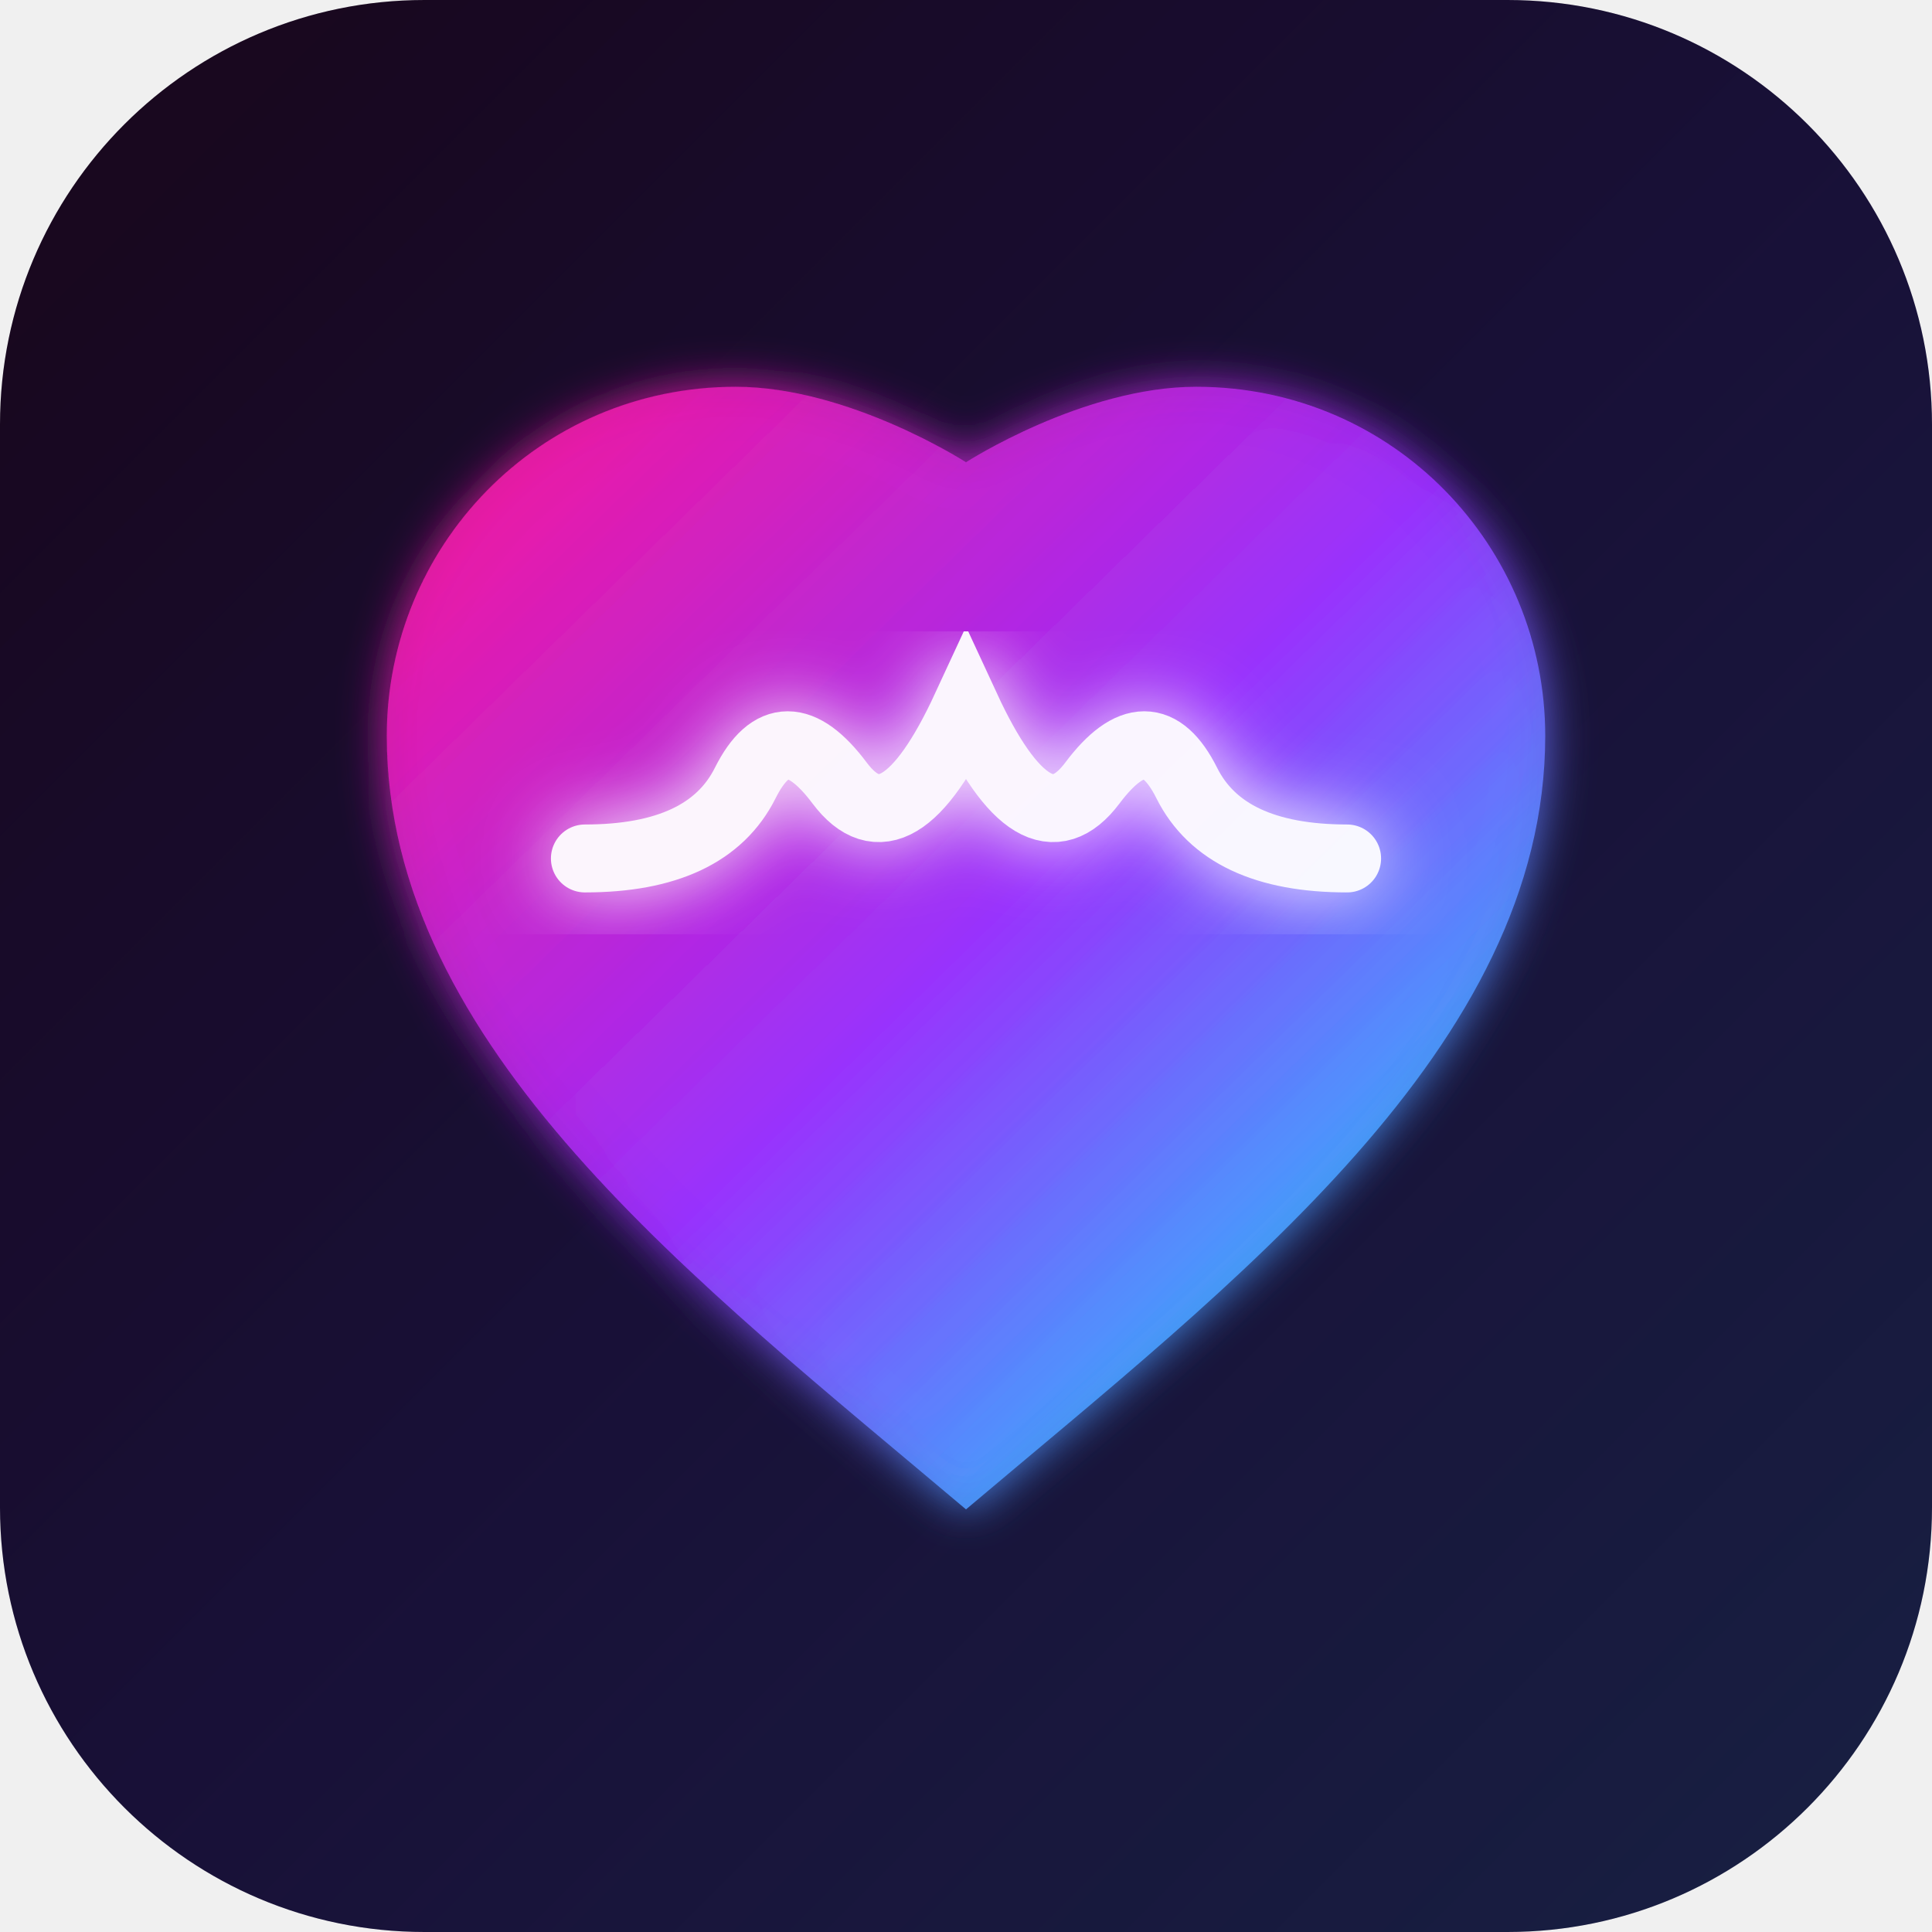
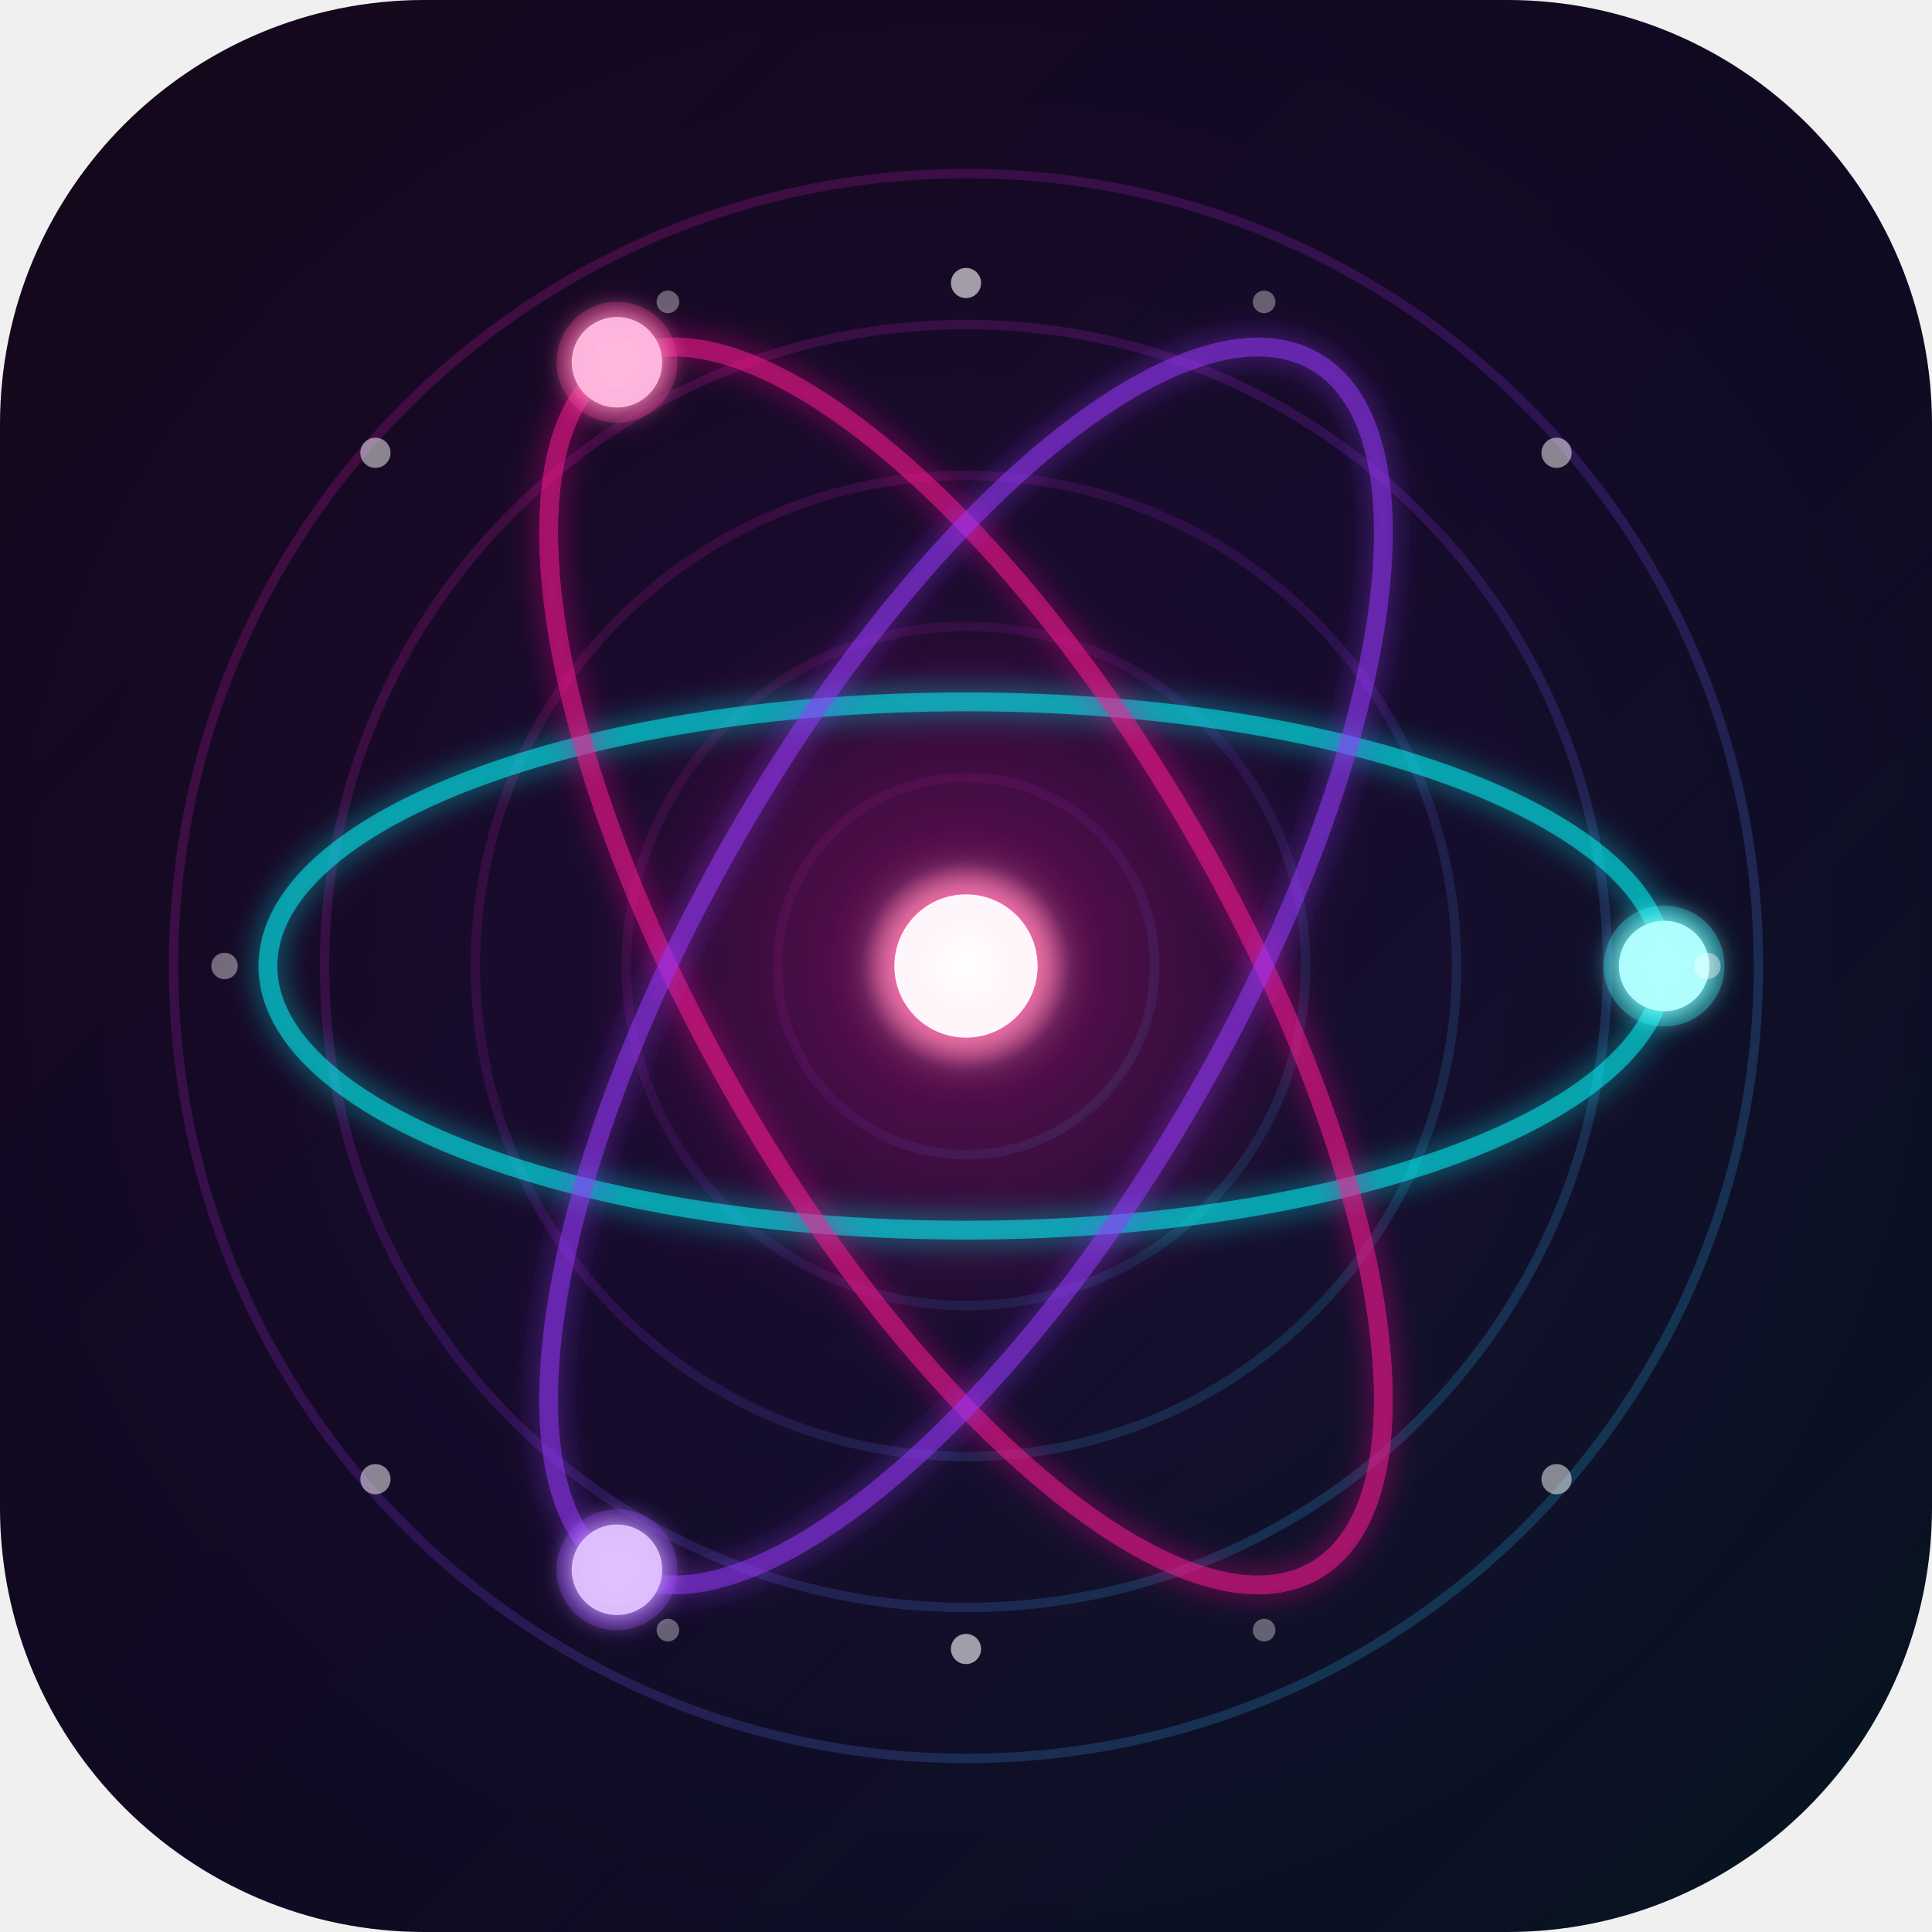
<svg xmlns="http://www.w3.org/2000/svg" viewBox="0 0 1024 1024">
  <defs>
    <linearGradient id="brand-gradient" x1="0%" y1="0%" x2="100%" y2="100%">
      <stop offset="0%" stop-color="#FF1494" />
      <stop offset="50%" stop-color="#9933FF" />
      <stop offset="100%" stop-color="#00FFFF" />
    </linearGradient>
-     <linearGradient id="bg-gradient" x1="0%" y1="0%" x2="100%" y2="100%">
-       <stop offset="0%" stop-color="#050510" />
-       <stop offset="50%" stop-color="#0D0D26" />
-       <stop offset="100%" stop-color="#1A0D33" />
-     </linearGradient>
+     <radialGradient id="bg-gradient" cx="50%" cy="50%" r="70%">
+       <stop offset="0%" stop-color="#140A28" />
+       <stop offset="100%" stop-color="#050510" />
+     </radialGradient>
+     <radialGradient id="nucleus-glow" cx="50%" cy="50%" r="50%">
+       <stop offset="0%" stop-color="white" />
+       <stop offset="50%" stop-color="#FF1494" />
+       <stop offset="100%" stop-color="#FF1494" stop-opacity="0" />
+     </radialGradient>
+     <radialGradient id="pink-glow" cx="50%" cy="50%" r="50%">
+       <stop offset="0%" stop-color="#FF1494" stop-opacity="0.35" />
+       <stop offset="100%" stop-color="#FF1494" stop-opacity="0" />
+     </radialGradient>
    <filter id="glow" x="-20%" y="-20%" width="140%" height="140%">
      <feGaussianBlur stdDeviation="12" result="blur" />
      <feMerge>
        <feMergeNode in="blur" />
        <feMergeNode in="SourceGraphic" />
      </feMerge>
    </filter>
-     <filter id="neon-glow" x="-50%" y="-50%" width="200%" height="200%">
-       <feGaussianBlur stdDeviation="20" result="blur" />
+     <filter id="neon-glow" x="-30%" y="-30%" width="160%" height="160%">
+       <feGaussianBlur stdDeviation="8" result="blur" />
+       <feComposite in="SourceGraphic" in2="blur" operator="over" />
+     </filter>
+     <filter id="electron-glow" x="-50%" y="-50%" width="200%" height="200%">
+       <feGaussianBlur stdDeviation="6" result="blur" />
      <feComposite in="SourceGraphic" in2="blur" operator="over" />
    </filter>
  </defs>
  <rect width="1024" height="1024" rx="225" fill="url(#bg-gradient)" />
-   <rect width="1024" height="1024" rx="225" fill="url(#brand-gradient)" opacity="0.08" />
+   <rect width="1024" height="1024" rx="225" fill="url(#brand-gradient)" opacity="0.06" />
+   <circle cx="512" cy="512" r="420" fill="none" stroke="url(#brand-gradient)" stroke-width="5" opacity="0.2" />
+   <circle cx="512" cy="512" r="340" fill="none" stroke="url(#brand-gradient)" stroke-width="5" opacity="0.18" />
+   <circle cx="512" cy="512" r="260" fill="none" stroke="url(#brand-gradient)" stroke-width="5" opacity="0.15" />
+   <circle cx="512" cy="512" r="180" fill="none" stroke="url(#brand-gradient)" stroke-width="5" opacity="0.12" />
+   <circle cx="512" cy="512" r="100" fill="none" stroke="url(#brand-gradient)" stroke-width="5" opacity="0.1" />
+   <circle cx="512" cy="512" r="200" fill="url(#pink-glow)" />
+   <g filter="url(#neon-glow)">
+     <ellipse cx="512" cy="512" rx="370" ry="140" fill="none" stroke="#00FFFF" stroke-width="10" opacity="0.5" />
+   </g>
+   <g filter="url(#neon-glow)">
+     <ellipse cx="512" cy="512" rx="370" ry="140" fill="none" stroke="#FF1494" stroke-width="10" opacity="0.5" transform="rotate(60 512 512)" />
+   </g>
+   <g filter="url(#neon-glow)">
+     <ellipse cx="512" cy="512" rx="370" ry="140" fill="none" stroke="#9933FF" stroke-width="10" opacity="0.5" transform="rotate(120 512 512)" />
+   </g>
  <g filter="url(#glow)">
-     <path d="M512 800              C370 680 205 555 205 390              C205 290 285 205 390 205              C450 205 512 245 512 245              C512 245 574 205 634 205              C739 205 819 290 819 390              C819 555 654 680 512 800Z" fill="url(#brand-gradient)" opacity="0.9" />
+     <circle cx="512" cy="512" r="55" fill="url(#nucleus-glow)" />
+     <circle cx="512" cy="512" r="38" fill="white" opacity="0.95" />
  </g>
-   <path d="M310 455            Q375 455 395 415            Q415 375 445 415            Q475 455 512 375            Q549 455 579 415            Q609 375 629 415            Q649 455 714 455" fill="none" stroke="white" stroke-width="36" stroke-linecap="round" opacity="0.95" filter="url(#neon-glow)" />
+   <g filter="url(#electron-glow)">
+     <circle cx="882" cy="512" r="24" fill="white" opacity="0.95" />
+     <circle cx="882" cy="512" r="32" fill="#00FFFF" opacity="0.3" />
+   </g>
+   <g filter="url(#electron-glow)">
+     <circle cx="327" cy="192" r="24" fill="white" opacity="0.95" />
+     <circle cx="327" cy="192" r="32" fill="#FF1494" opacity="0.3" />
+   </g>
+   <g filter="url(#electron-glow)">
+     <circle cx="327" cy="832" r="24" fill="white" opacity="0.95" />
+     <circle cx="327" cy="832" r="32" fill="#9933FF" opacity="0.3" />
+   </g>
+   <circle cx="512" cy="150" r="8" fill="white" opacity="0.6" />
+   <circle cx="825" cy="240" r="8" fill="white" opacity="0.5" />
+   <circle cx="905" cy="512" r="7" fill="white" opacity="0.4" />
+   <circle cx="825" cy="784" r="8" fill="white" opacity="0.5" />
+   <circle cx="512" cy="874" r="8" fill="white" opacity="0.6" />
+   <circle cx="199" cy="784" r="8" fill="white" opacity="0.5" />
+   <circle cx="119" cy="512" r="7" fill="white" opacity="0.4" />
+   <circle cx="199" cy="240" r="8" fill="white" opacity="0.5" />
+   <circle cx="670" cy="160" r="6" fill="white" opacity="0.35" />
+   <circle cx="354" cy="160" r="6" fill="white" opacity="0.35" />
+   <circle cx="670" cy="864" r="6" fill="white" opacity="0.35" />
+   <circle cx="354" cy="864" r="6" fill="white" opacity="0.35" />
</svg>
